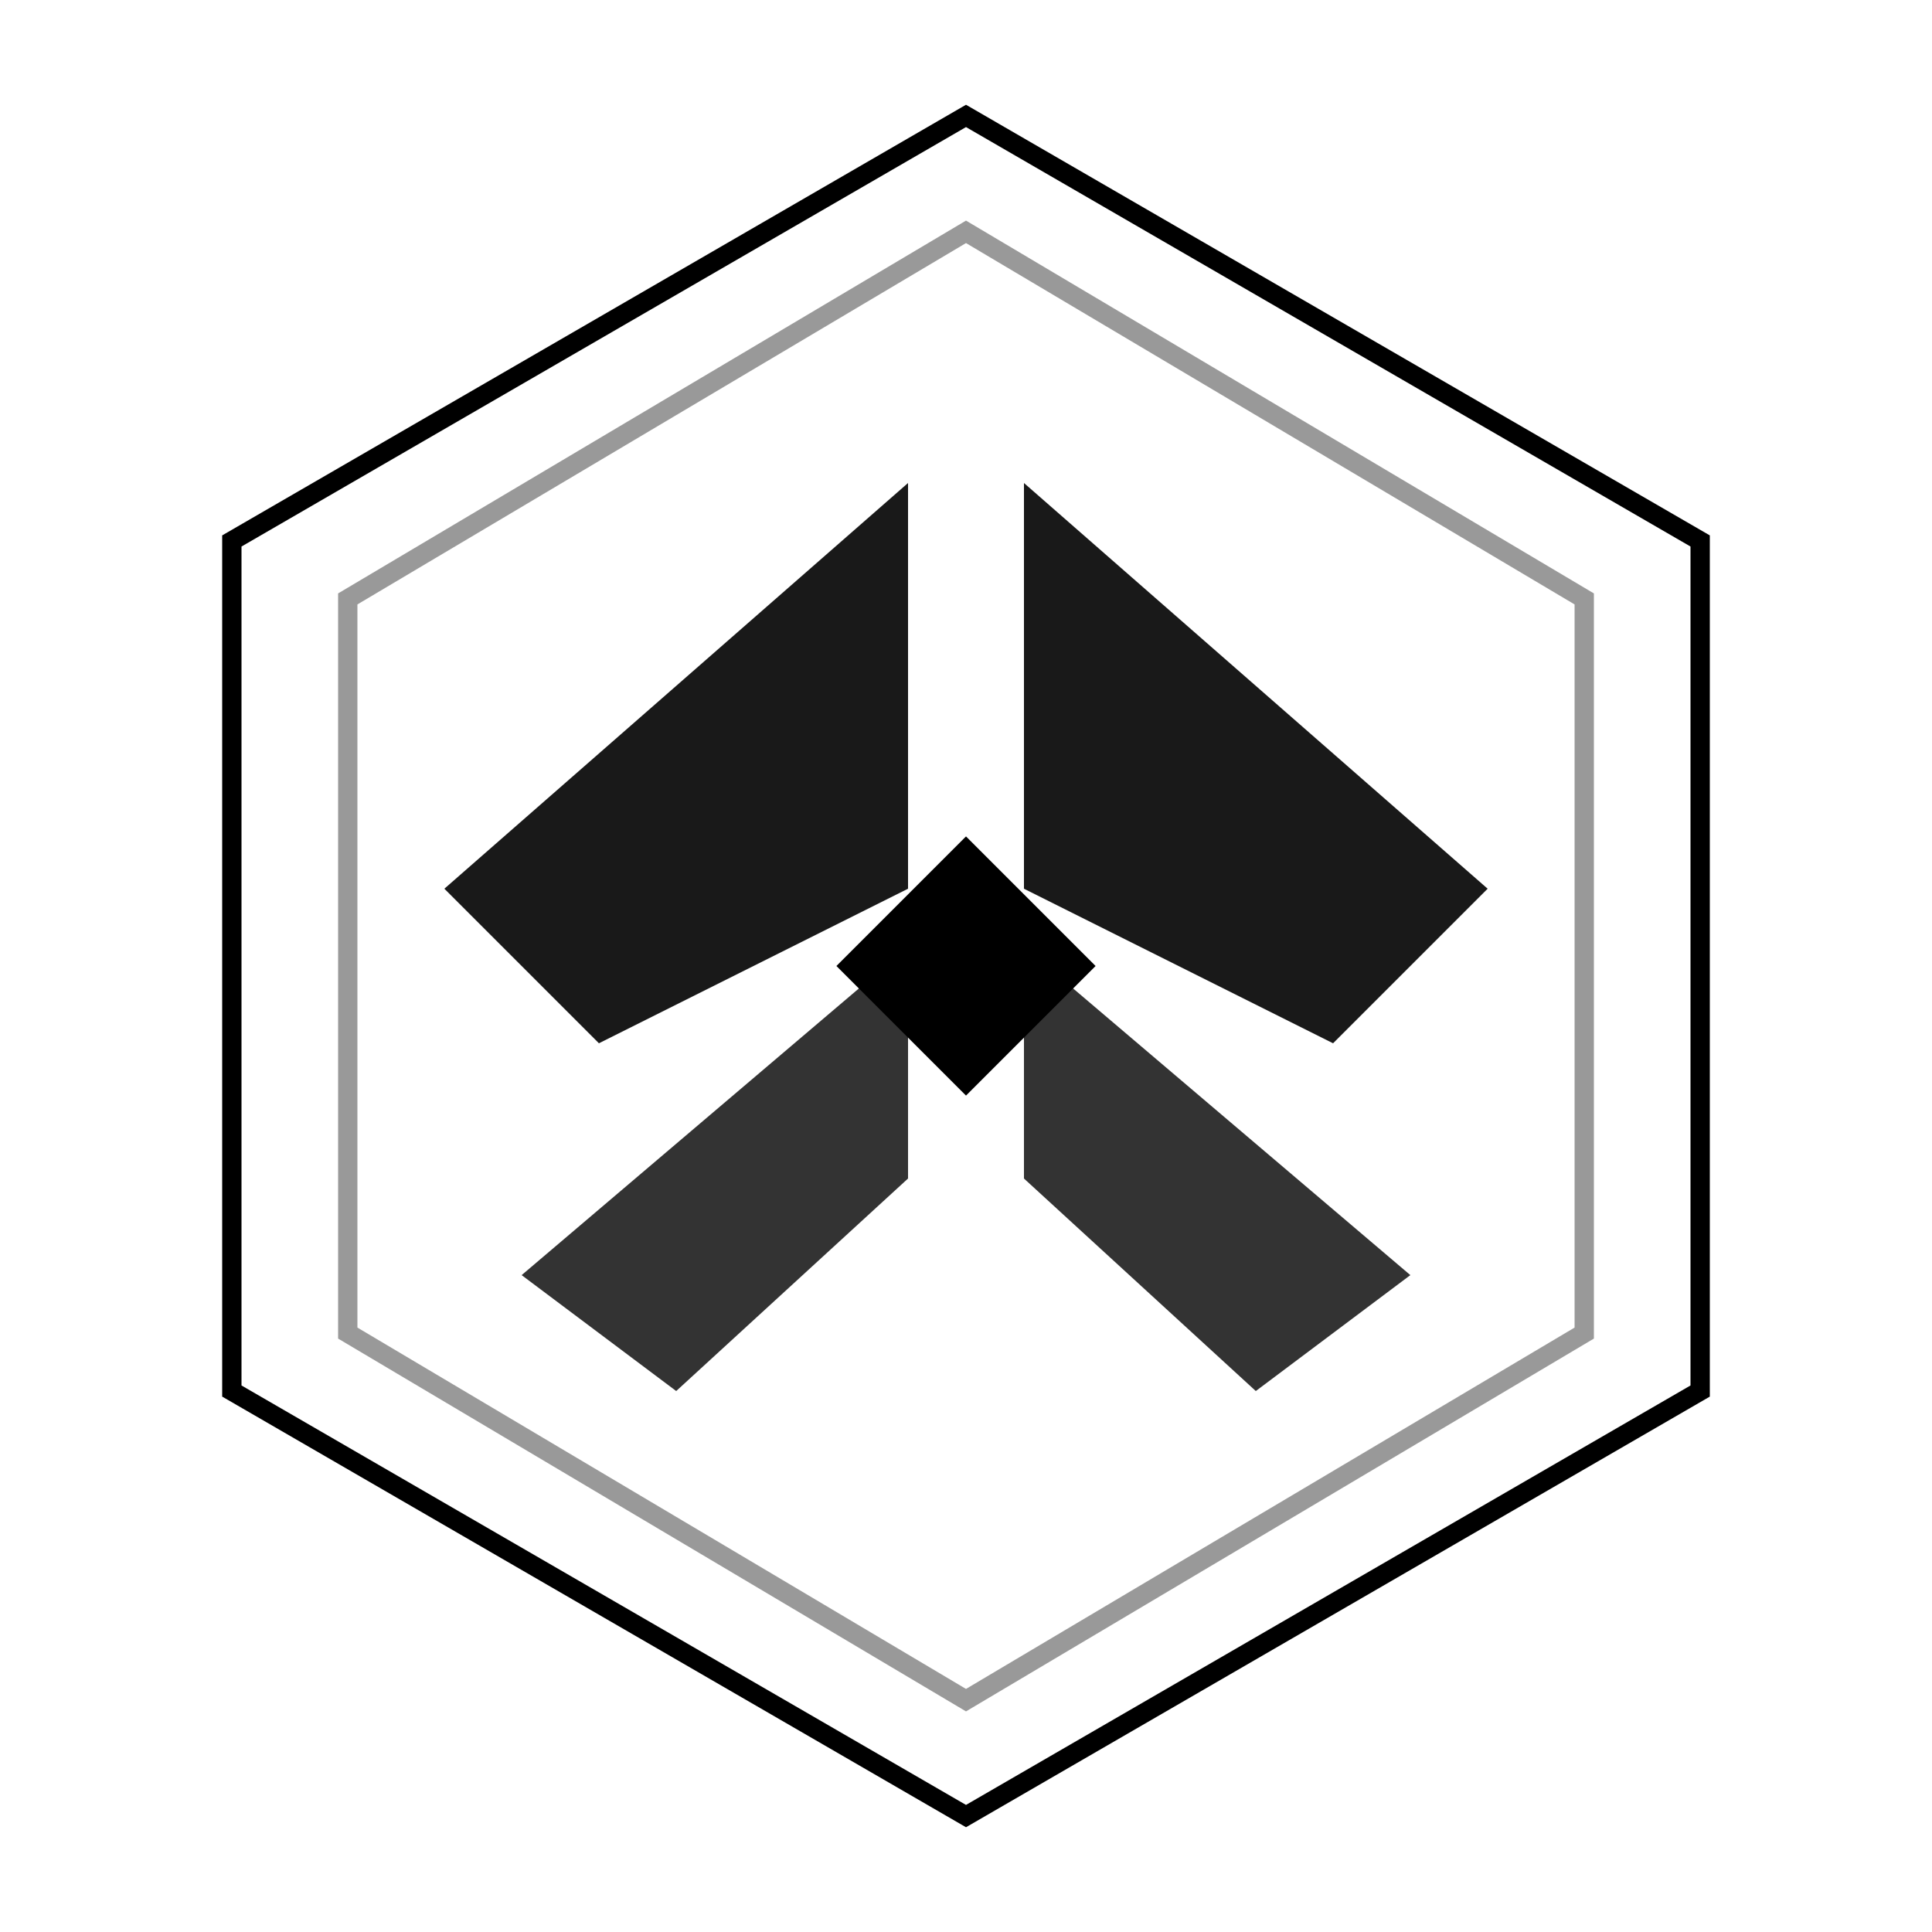
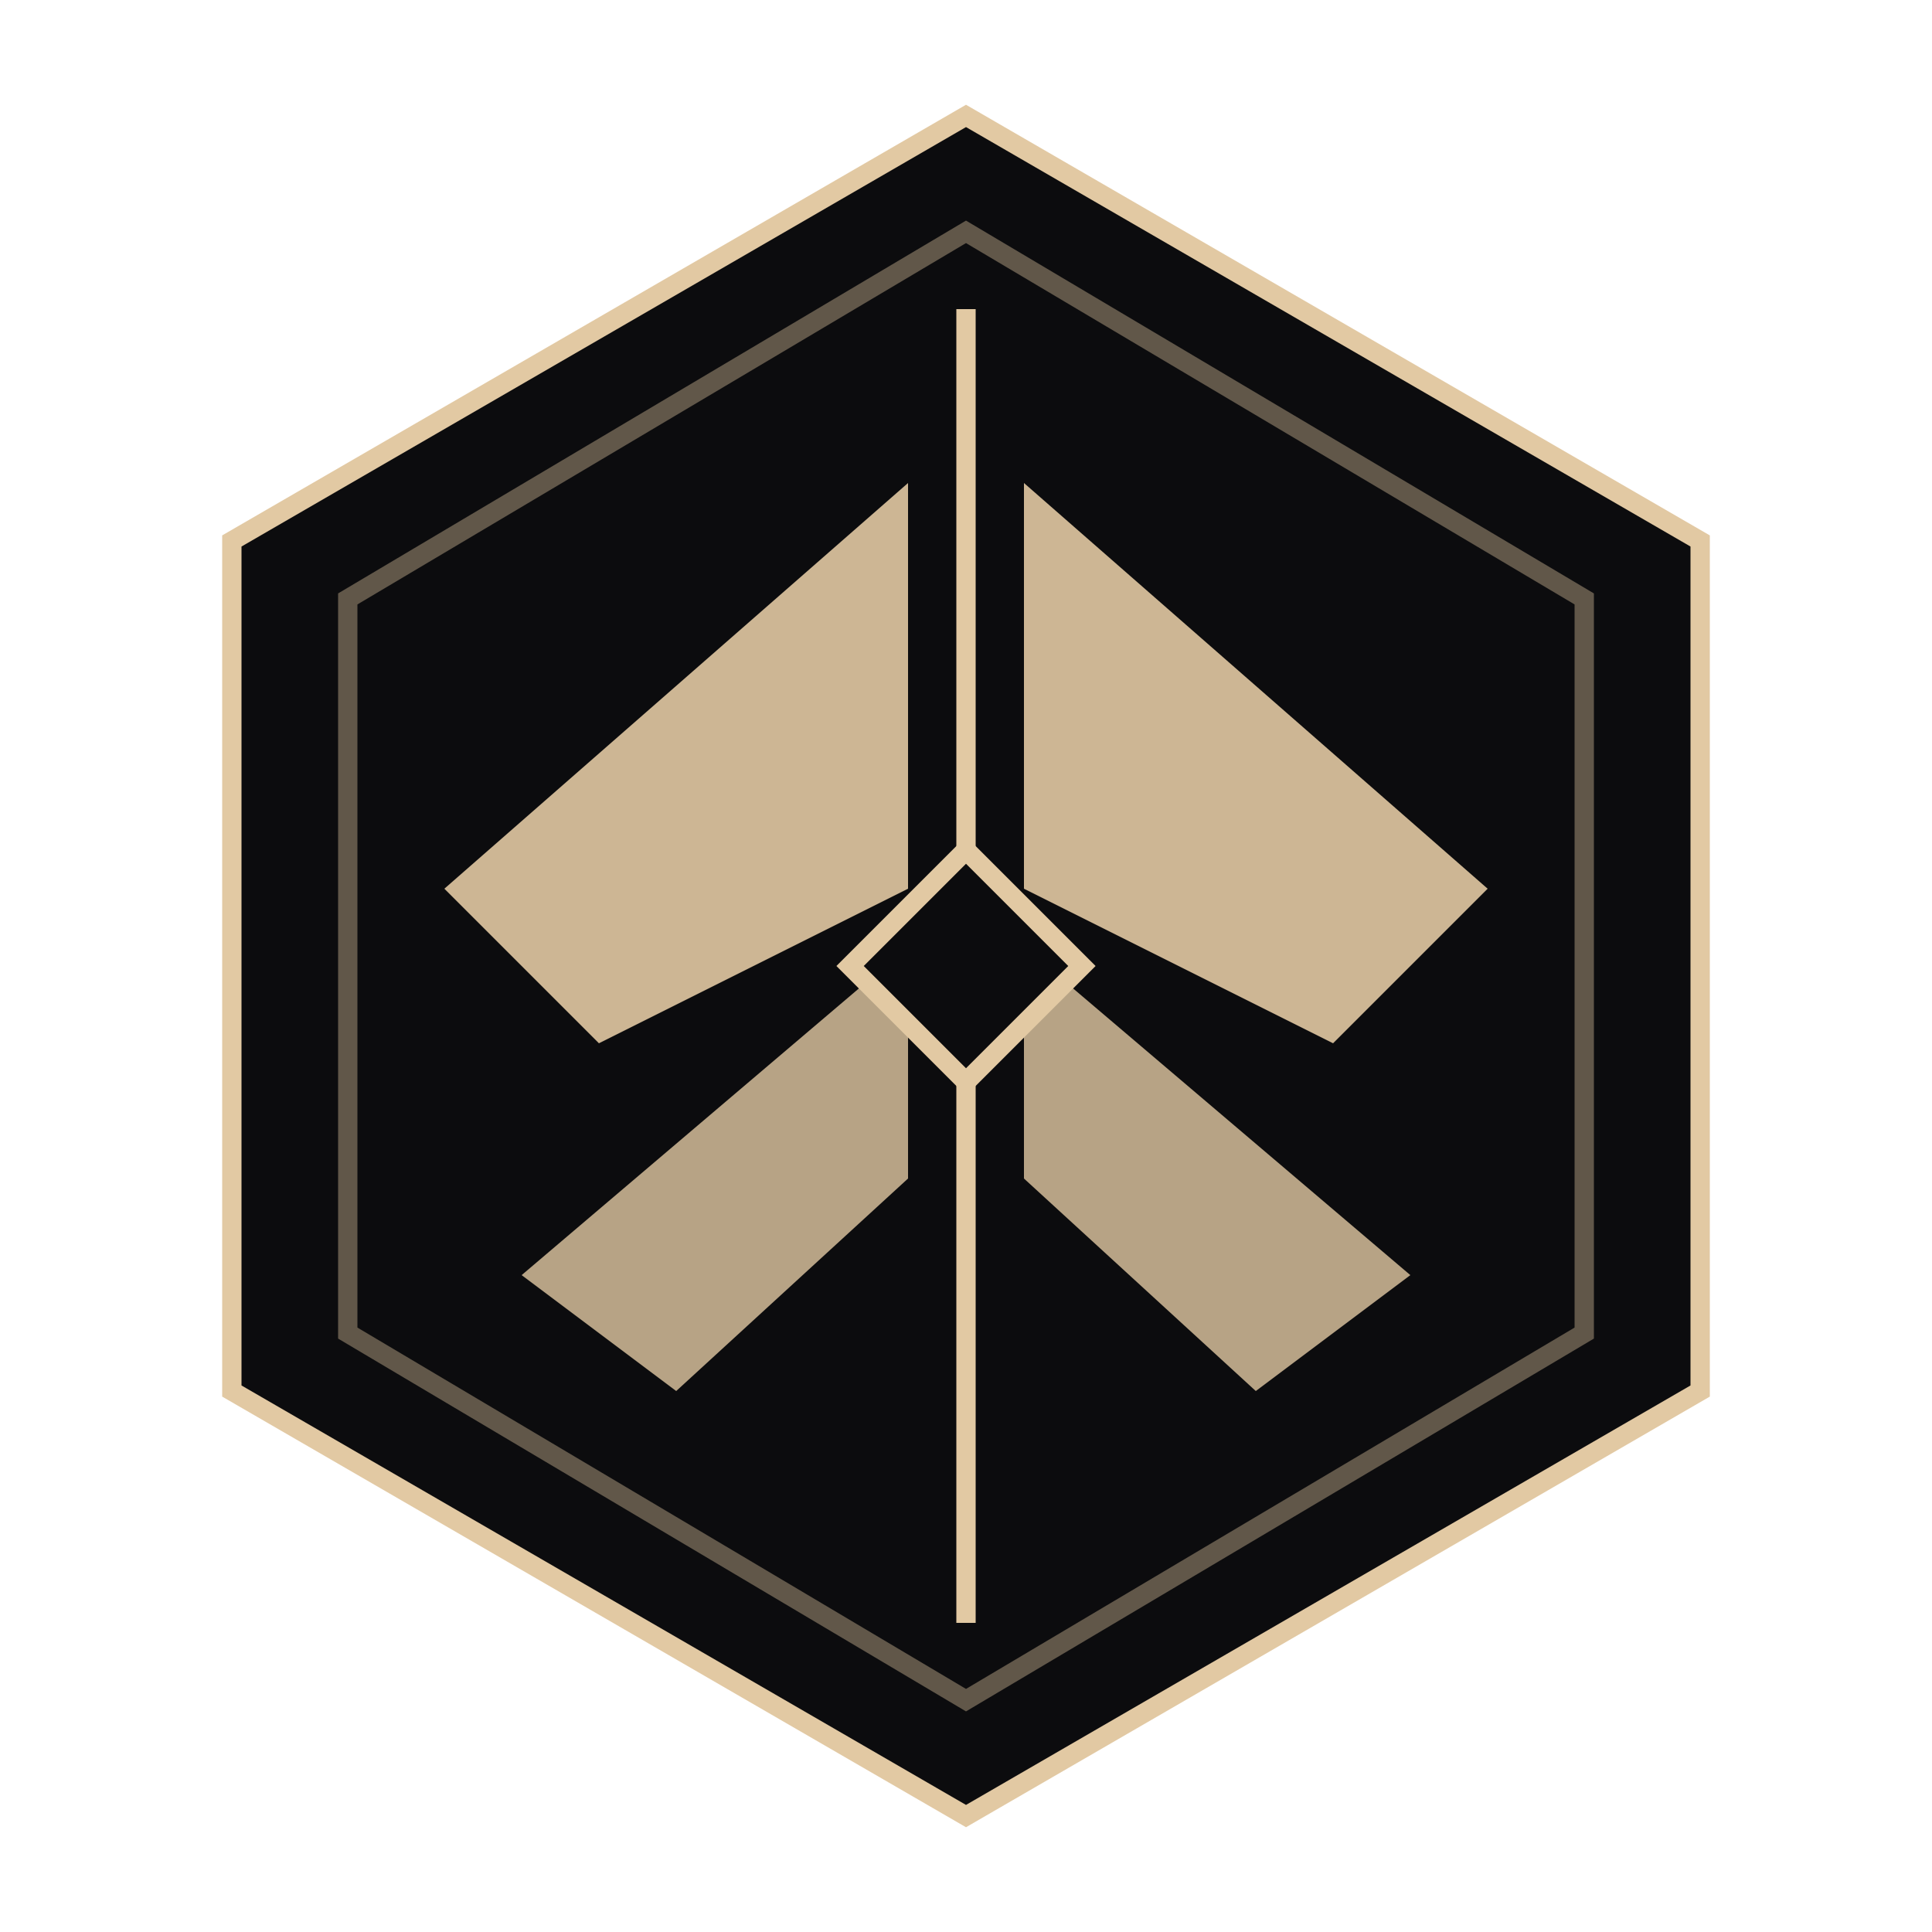
<svg xmlns="http://www.w3.org/2000/svg" width="128" height="128" viewBox="0 0 100 100" fill="none">
-   <defs>
-     <linearGradient id="goldGradientIcon" x1="0%" y1="0%" x2="100%" y2="100%">
-       <stop offset="0%" stopColor="#fff8e7" />
-       <stop offset="30%" stopColor="#e2c9a3" />
-       <stop offset="70%" stopColor="#c5a880" />
-       <stop offset="100%" stopColor="#785e3a" />
-     </linearGradient>
-   </defs>
-   <polygon points="50,6 88,28 88,72 50,94 12,72 12,28" stroke="url(#goldGradientIcon)" strokeWidth="4" strokeLinejoin="round" />
-   <polygon points="50,12 82,31 82,69 50,88 18,69 18,31" stroke="url(#goldGradientIcon)" strokeWidth="1.5" strokeDasharray="4 6" opacity="0.4" />
-   <path d="M47 25 L23 46 L31 54 L47 46 Z" fill="url(#goldGradientIcon)" opacity="0.9" />
-   <path d="M47 49 L27 66 L35 72 L47 61 Z" fill="url(#goldGradientIcon)" opacity="0.8" />
-   <path d="M53 25 L77 46 L69 54 L53 46 Z" fill="url(#goldGradientIcon)" opacity="0.9" />
-   <path d="M53 49 L73 66 L65 72 L53 61 Z" fill="url(#goldGradientIcon)" opacity="0.8" />
-   <line x1="50" y1="16" x2="50" y2="84" stroke="url(#goldGradientIcon)" strokeWidth="2.8" strokeLinecap="round" />
-   <path d="M50,44 L56,50 L50,56 L44,50 Z" fill="url(#goldGradientIcon)" stroke="url(#goldGradientIcon)" strokeWidth="1" />
+   <polygon points="50,6 88,28 88,72 50,94 12,72 12,28" fill="#0c0c0e" stroke="#e2c9a3" strokeWidth="4" strokeLinejoin="round" />
+   <polygon points="50,12 82,31 82,69 50,88 18,69 18,31" stroke="#e2c9a3" strokeWidth="1.5" strokeDasharray="4 6" opacity="0.4" />
+   <path d="M47 25 L23 46 L31 54 L47 46 Z" fill="#e2c9a3" opacity="0.9" />
+   <path d="M47 49 L27 66 L35 72 L47 61 Z" fill="#e2c9a3" opacity="0.8" />
+   <path d="M53 25 L77 46 L69 54 L53 46 Z" fill="#e2c9a3" opacity="0.9" />
+   <path d="M53 49 L73 66 L65 72 L53 61 Z" fill="#e2c9a3" opacity="0.8" />
+   <line x1="50" y1="16" x2="50" y2="84" stroke="#e2c9a3" strokeWidth="2.8" strokeLinecap="round" />
+   <path d="M50,44 L56,50 L50,56 L44,50 Z" fill="#0c0c0e" stroke="#e2c9a3" strokeWidth="1" />
</svg>
